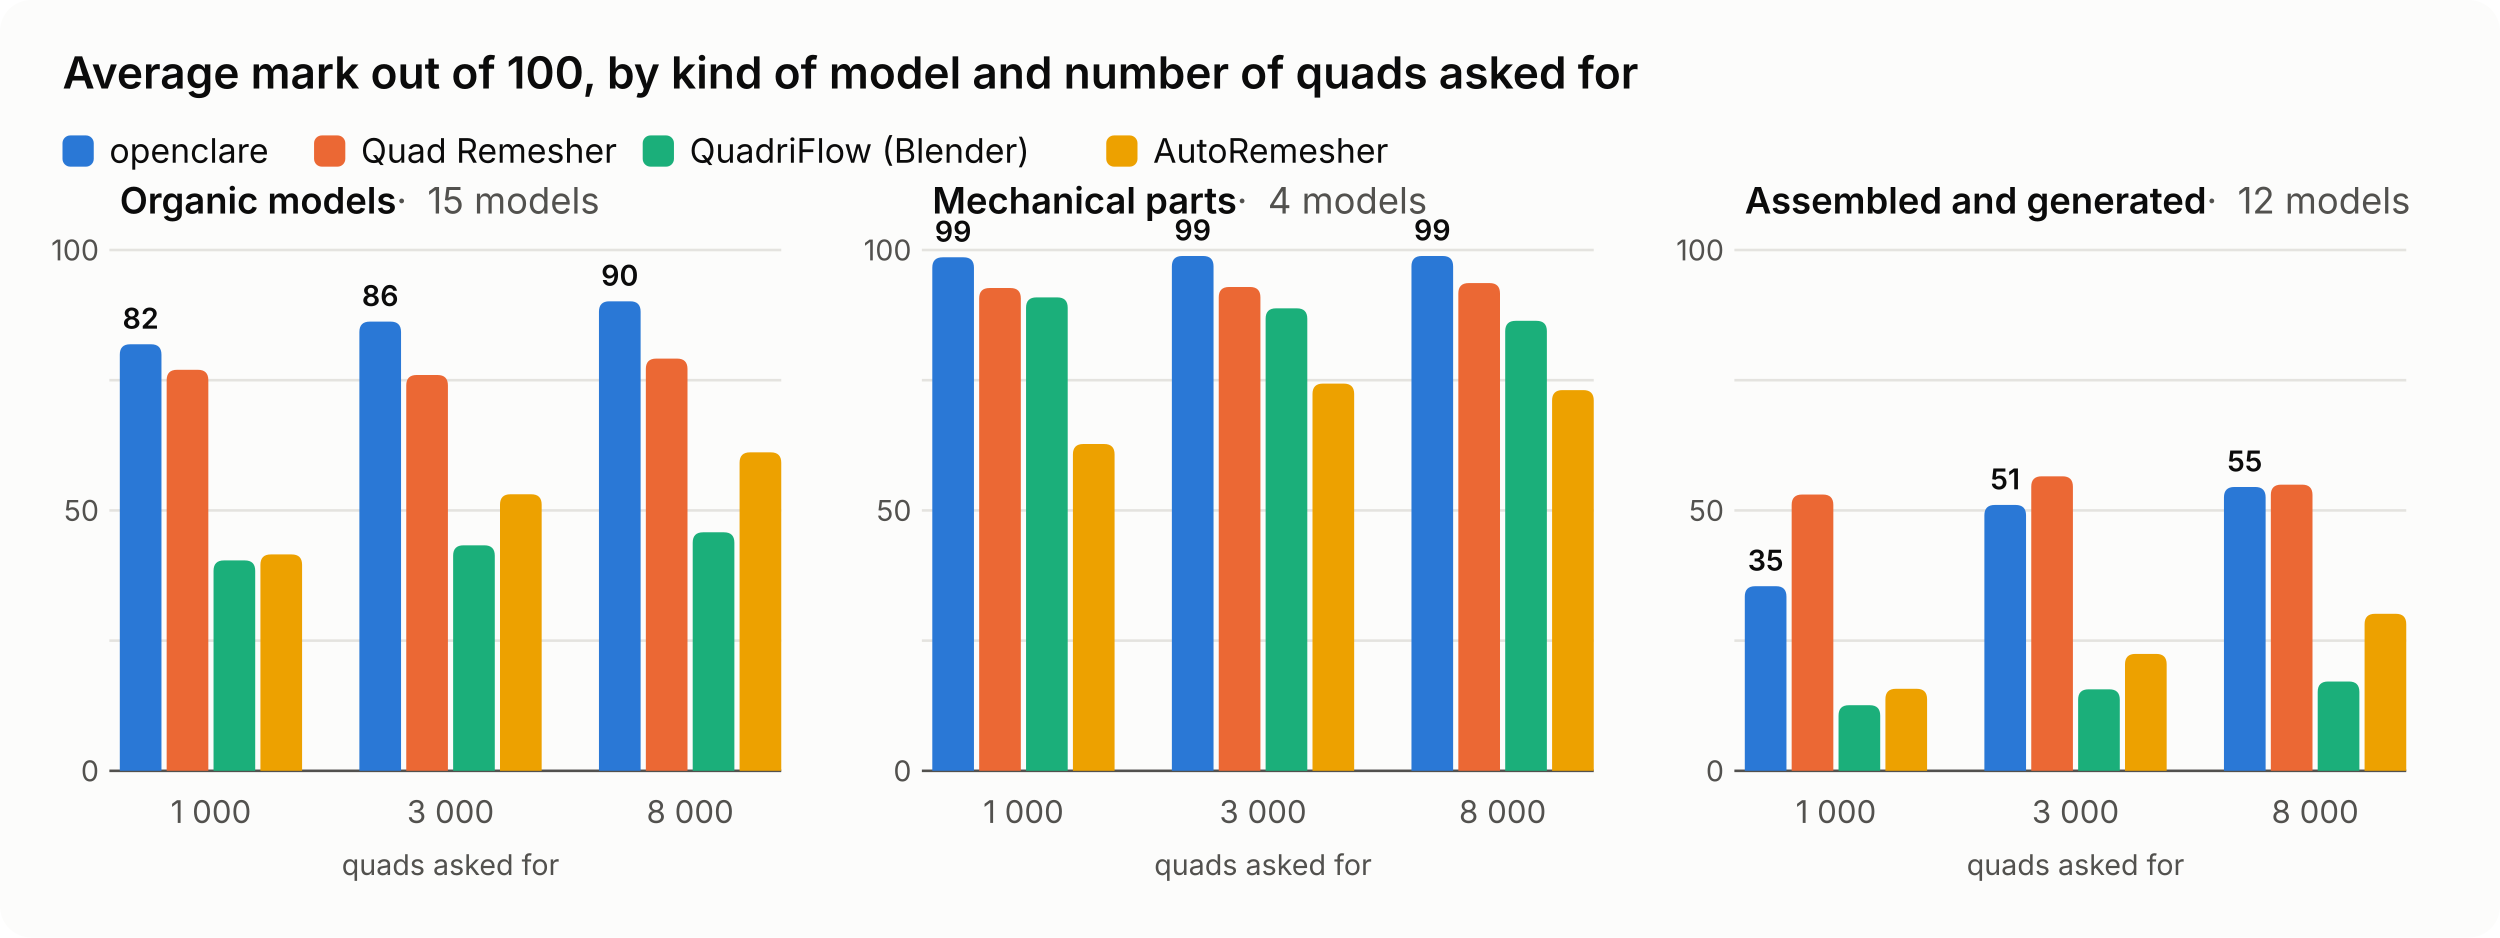
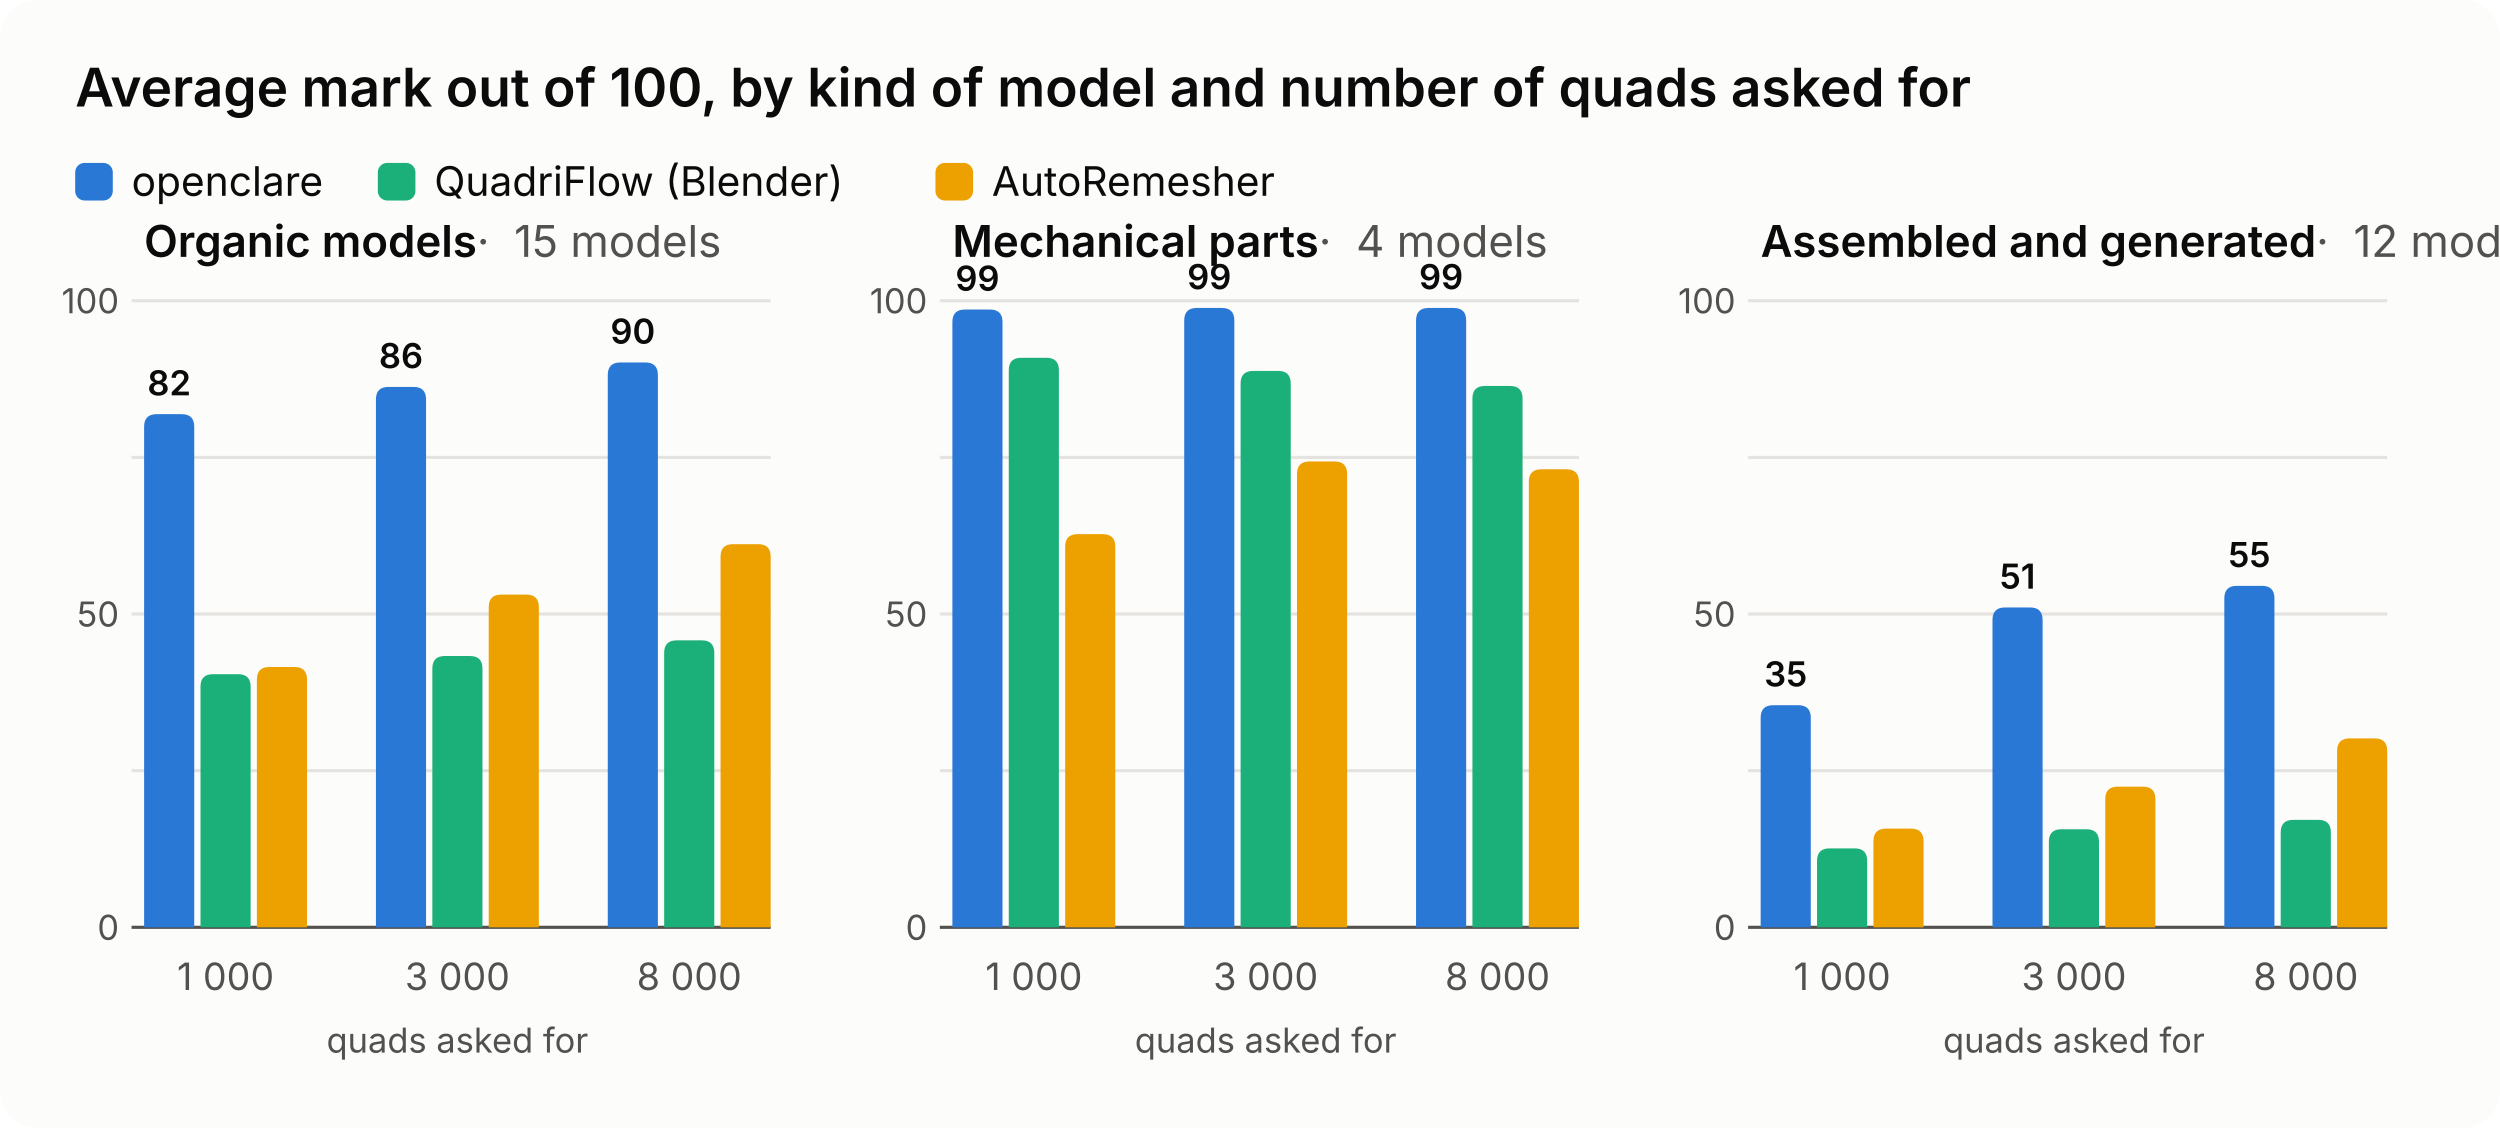
- <svg xmlns="http://www.w3.org/2000/svg" width="960" height="360" viewBox="0 0 960 360" font-family="Inter, 'Segoe UI', Helvetica, Arial, sans-serif">
-   <rect width="960" height="360" rx="12" fill="#fcfcfb" />
+ <svg xmlns="http://www.w3.org/2000/svg" width="798" height="360" viewBox="0 0 798 360" font-family="Inter, 'Segoe UI', Helvetica, Arial, sans-serif">
+   <rect width="798" height="360" rx="12" fill="#fcfcfb" />
  <text x="24" y="34" font-size="17" font-weight="600" fill="#0b0b0b">Average mark out of 100, by kind of model and number of quads asked for</text>
  <rect x="24" y="52" width="12" height="12" rx="3" fill="#2a78d6" />
  <text x="42" y="62.5" font-size="13" fill="#0b0b0b">openclare</text>
-   <rect x="120.6" y="52" width="12" height="12" rx="3" fill="#eb6834" />
-   <text x="138.6" y="62.5" font-size="13" fill="#0b0b0b">Quad Remesher</text>
-   <rect x="246.8" y="52" width="12" height="12" rx="3" fill="#1baf7a" />
-   <text x="264.8" y="62.5" font-size="13" fill="#0b0b0b">QuadriFlow (Blender)</text>
-   <rect x="424.8" y="52" width="12" height="12" rx="3" fill="#eda100" />
-   <text x="442.8" y="62.5" font-size="13" fill="#0b0b0b">AutoRemesher</text>
+   <rect x="120.6" y="52" width="12" height="12" rx="3" fill="#1baf7a" />
+   <text x="138.6" y="62.5" font-size="13" fill="#0b0b0b">QuadriFlow (Blender)</text>
+   <rect x="298.6" y="52" width="12" height="12" rx="3" fill="#eda100" />
+   <text x="316.6" y="62.5" font-size="13" fill="#0b0b0b">AutoRemesher</text>
  <text x="46" y="82" font-size="14" font-weight="600" fill="#0b0b0b">Organic models<tspan font-weight="400" fill="#52514e">  ·  15 models</tspan>
  </text>
-   <line x1="42" x2="300" y1="296.0" y2="296.0" stroke="#52514e" stroke-width="1" />
+   <line x1="42" x2="246" y1="296.0" y2="296.0" stroke="#52514e" stroke-width="1" />
  <text x="38" y="300.0" font-size="11" text-anchor="end" fill="#52514e">0</text>
-   <line x1="42" x2="300" y1="246.0" y2="246.0" stroke="#e4e3df" stroke-width="1" />
-   <line x1="42" x2="300" y1="196.0" y2="196.0" stroke="#e4e3df" stroke-width="1" />
+   <line x1="42" x2="246" y1="246.0" y2="246.0" stroke="#e4e3df" stroke-width="1" />
+   <line x1="42" x2="246" y1="196.0" y2="196.0" stroke="#e4e3df" stroke-width="1" />
  <text x="38" y="200.0" font-size="11" text-anchor="end" fill="#52514e">50</text>
-   <line x1="42" x2="300" y1="146.0" y2="146.0" stroke="#e4e3df" stroke-width="1" />
-   <line x1="42" x2="300" y1="96.0" y2="96.0" stroke="#e4e3df" stroke-width="1" />
+   <line x1="42" x2="246" y1="146.0" y2="146.0" stroke="#e4e3df" stroke-width="1" />
+   <line x1="42" x2="246" y1="96.0" y2="96.0" stroke="#e4e3df" stroke-width="1" />
  <text x="38" y="100.0" font-size="11" text-anchor="end" fill="#52514e">100</text>
  <path d="M46.0,296.0 V136.2 Q46.0,132.2 50.0,132.2 H58.0 Q62.0,132.2 62.0,136.2 V296.0 Z" fill="#2a78d6" />
  <text x="54.0" y="126.2" font-size="11" font-weight="600" text-anchor="middle" fill="#0b0b0b">82</text>
-   <path d="M64.0,296.0 V146.0 Q64.0,142.0 68.0,142.0 H76.0 Q80.0,142.0 80.0,146.0 V296.0 Z" fill="#eb6834" />
-   <path d="M82.0,296.0 V219.2 Q82.0,215.2 86.0,215.2 H94.0 Q98.0,215.2 98.0,219.2 V296.0 Z" fill="#1baf7a" />
-   <path d="M100.0,296.0 V216.9 Q100.0,212.9 104.0,212.9 H112.0 Q116.0,212.9 116.0,216.9 V296.0 Z" fill="#eda100" />
-   <text x="81.0" y="316" font-size="12" text-anchor="middle" fill="#52514e">1 000</text>
-   <path d="M138.0,296.0 V127.5 Q138.0,123.5 142.0,123.5 H150.0 Q154.0,123.5 154.0,127.5 V296.0 Z" fill="#2a78d6" />
-   <text x="146.0" y="117.5" font-size="11" font-weight="600" text-anchor="middle" fill="#0b0b0b">86</text>
-   <path d="M156.0,296.0 V148.0 Q156.0,144.0 160.0,144.0 H168.0 Q172.0,144.0 172.0,148.0 V296.0 Z" fill="#eb6834" />
-   <path d="M174.0,296.0 V213.4 Q174.0,209.4 178.0,209.4 H186.0 Q190.0,209.4 190.0,213.4 V296.0 Z" fill="#1baf7a" />
-   <path d="M192.0,296.0 V193.8 Q192.0,189.8 196.0,189.8 H204.0 Q208.0,189.8 208.0,193.8 V296.0 Z" fill="#eda100" />
-   <text x="173.0" y="316" font-size="12" text-anchor="middle" fill="#52514e">3 000</text>
-   <path d="M230.0,296.0 V119.7 Q230.0,115.7 234.0,115.7 H242.0 Q246.0,115.7 246.0,119.7 V296.0 Z" fill="#2a78d6" />
-   <text x="238.0" y="109.7" font-size="11" font-weight="600" text-anchor="middle" fill="#0b0b0b">90</text>
-   <path d="M248.0,296.0 V141.7 Q248.0,137.7 252.0,137.7 H260.0 Q264.0,137.7 264.0,141.7 V296.0 Z" fill="#eb6834" />
-   <path d="M266.0,296.0 V208.4 Q266.0,204.4 270.0,204.4 H278.0 Q282.0,204.4 282.0,208.4 V296.0 Z" fill="#1baf7a" />
-   <path d="M284.0,296.0 V177.7 Q284.0,173.7 288.0,173.7 H296.0 Q300.0,173.7 300.0,177.7 V296.0 Z" fill="#eda100" />
-   <text x="265.0" y="316" font-size="12" text-anchor="middle" fill="#52514e">8 000</text>
-   <text x="173.0" y="336" font-size="11" text-anchor="middle" fill="#52514e">quads asked for</text>
-   <text x="358" y="82" font-size="14" font-weight="600" fill="#0b0b0b">Mechanical parts<tspan font-weight="400" fill="#52514e">  ·  4 models</tspan>
+   <path d="M64.0,296.0 V219.2 Q64.0,215.2 68.0,215.2 H76.0 Q80.0,215.2 80.0,219.2 V296.0 Z" fill="#1baf7a" />
+   <path d="M82.0,296.0 V216.9 Q82.0,212.9 86.0,212.9 H94.0 Q98.0,212.9 98.0,216.9 V296.0 Z" fill="#eda100" />
+   <text x="72.0" y="316" font-size="12" text-anchor="middle" fill="#52514e">1 000</text>
+   <path d="M120.0,296.0 V127.5 Q120.0,123.5 124.0,123.5 H132.0 Q136.0,123.5 136.0,127.5 V296.0 Z" fill="#2a78d6" />
+   <text x="128.0" y="117.5" font-size="11" font-weight="600" text-anchor="middle" fill="#0b0b0b">86</text>
+   <path d="M138.0,296.0 V213.4 Q138.0,209.4 142.0,209.4 H150.0 Q154.0,209.4 154.0,213.4 V296.0 Z" fill="#1baf7a" />
+   <path d="M156.0,296.0 V193.8 Q156.0,189.8 160.0,189.8 H168.0 Q172.0,189.8 172.0,193.8 V296.0 Z" fill="#eda100" />
+   <text x="146.0" y="316" font-size="12" text-anchor="middle" fill="#52514e">3 000</text>
+   <path d="M194.0,296.0 V119.7 Q194.0,115.7 198.0,115.7 H206.0 Q210.0,115.7 210.0,119.7 V296.0 Z" fill="#2a78d6" />
+   <text x="202.0" y="109.7" font-size="11" font-weight="600" text-anchor="middle" fill="#0b0b0b">90</text>
+   <path d="M212.0,296.0 V208.4 Q212.0,204.4 216.0,204.4 H224.0 Q228.0,204.4 228.0,208.4 V296.0 Z" fill="#1baf7a" />
+   <path d="M230.0,296.0 V177.7 Q230.0,173.7 234.0,173.7 H242.0 Q246.0,173.7 246.0,177.7 V296.0 Z" fill="#eda100" />
+   <text x="220.0" y="316" font-size="12" text-anchor="middle" fill="#52514e">8 000</text>
+   <text x="146.0" y="336" font-size="11" text-anchor="middle" fill="#52514e">quads asked for</text>
+   <text x="304" y="82" font-size="14" font-weight="600" fill="#0b0b0b">Mechanical parts<tspan font-weight="400" fill="#52514e">  ·  4 models</tspan>
  </text>
-   <line x1="354" x2="612" y1="296.0" y2="296.0" stroke="#52514e" stroke-width="1" />
-   <text x="350" y="300.0" font-size="11" text-anchor="end" fill="#52514e">0</text>
-   <line x1="354" x2="612" y1="246.0" y2="246.0" stroke="#e4e3df" stroke-width="1" />
-   <line x1="354" x2="612" y1="196.0" y2="196.0" stroke="#e4e3df" stroke-width="1" />
-   <text x="350" y="200.0" font-size="11" text-anchor="end" fill="#52514e">50</text>
-   <line x1="354" x2="612" y1="146.0" y2="146.0" stroke="#e4e3df" stroke-width="1" />
-   <line x1="354" x2="612" y1="96.0" y2="96.0" stroke="#e4e3df" stroke-width="1" />
-   <text x="350" y="100.0" font-size="11" text-anchor="end" fill="#52514e">100</text>
-   <path d="M358.0,296.0 V102.8 Q358.0,98.8 362.0,98.8 H370.0 Q374.0,98.8 374.0,102.8 V296.0 Z" fill="#2a78d6" />
-   <text x="366.0" y="92.8" font-size="11" font-weight="600" text-anchor="middle" fill="#0b0b0b">99</text>
-   <path d="M376.0,296.0 V114.6 Q376.0,110.6 380.0,110.6 H388.0 Q392.0,110.6 392.0,114.6 V296.0 Z" fill="#eb6834" />
-   <path d="M394.0,296.0 V118.2 Q394.0,114.2 398.0,114.2 H406.0 Q410.0,114.2 410.0,118.2 V296.0 Z" fill="#1baf7a" />
-   <path d="M412.0,296.0 V174.5 Q412.0,170.5 416.0,170.5 H424.0 Q428.0,170.5 428.0,174.5 V296.0 Z" fill="#eda100" />
-   <text x="393.0" y="316" font-size="12" text-anchor="middle" fill="#52514e">1 000</text>
-   <path d="M450.0,296.0 V102.3 Q450.0,98.3 454.0,98.3 H462.0 Q466.0,98.3 466.0,102.3 V296.0 Z" fill="#2a78d6" />
-   <text x="458.0" y="92.3" font-size="11" font-weight="600" text-anchor="middle" fill="#0b0b0b">99</text>
-   <path d="M468.0,296.0 V114.2 Q468.0,110.2 472.0,110.2 H480.0 Q484.0,110.2 484.0,114.2 V296.0 Z" fill="#eb6834" />
-   <path d="M486.0,296.0 V122.4 Q486.0,118.4 490.0,118.4 H498.0 Q502.0,118.4 502.0,122.4 V296.0 Z" fill="#1baf7a" />
-   <path d="M504.0,296.0 V151.3 Q504.0,147.3 508.0,147.3 H516.0 Q520.0,147.3 520.0,151.3 V296.0 Z" fill="#eda100" />
-   <text x="485.0" y="316" font-size="12" text-anchor="middle" fill="#52514e">3 000</text>
-   <path d="M542.0,296.0 V102.3 Q542.0,98.3 546.0,98.3 H554.0 Q558.0,98.3 558.0,102.3 V296.0 Z" fill="#2a78d6" />
-   <text x="550.0" y="92.3" font-size="11" font-weight="600" text-anchor="middle" fill="#0b0b0b">99</text>
-   <path d="M560.0,296.0 V112.7 Q560.0,108.7 564.0,108.7 H572.0 Q576.0,108.7 576.0,112.7 V296.0 Z" fill="#eb6834" />
-   <path d="M578.0,296.0 V127.2 Q578.0,123.2 582.0,123.2 H590.0 Q594.0,123.2 594.0,127.2 V296.0 Z" fill="#1baf7a" />
-   <path d="M596.0,296.0 V153.8 Q596.0,149.8 600.0,149.8 H608.0 Q612.0,149.8 612.0,153.8 V296.0 Z" fill="#eda100" />
-   <text x="577.0" y="316" font-size="12" text-anchor="middle" fill="#52514e">8 000</text>
-   <text x="485.0" y="336" font-size="11" text-anchor="middle" fill="#52514e">quads asked for</text>
-   <text x="670" y="82" font-size="14" font-weight="600" fill="#0b0b0b">Assembled and generated<tspan font-weight="400" fill="#52514e">  ·  12 models</tspan>
+   <line x1="300" x2="504" y1="296.0" y2="296.0" stroke="#52514e" stroke-width="1" />
+   <text x="296" y="300.0" font-size="11" text-anchor="end" fill="#52514e">0</text>
+   <line x1="300" x2="504" y1="246.0" y2="246.0" stroke="#e4e3df" stroke-width="1" />
+   <line x1="300" x2="504" y1="196.0" y2="196.0" stroke="#e4e3df" stroke-width="1" />
+   <text x="296" y="200.0" font-size="11" text-anchor="end" fill="#52514e">50</text>
+   <line x1="300" x2="504" y1="146.0" y2="146.0" stroke="#e4e3df" stroke-width="1" />
+   <line x1="300" x2="504" y1="96.0" y2="96.0" stroke="#e4e3df" stroke-width="1" />
+   <text x="296" y="100.0" font-size="11" text-anchor="end" fill="#52514e">100</text>
+   <path d="M304.0,296.0 V102.8 Q304.0,98.8 308.0,98.8 H316.0 Q320.0,98.8 320.0,102.8 V296.0 Z" fill="#2a78d6" />
+   <text x="312.0" y="92.8" font-size="11" font-weight="600" text-anchor="middle" fill="#0b0b0b">99</text>
+   <path d="M322.0,296.0 V118.2 Q322.0,114.2 326.0,114.2 H334.0 Q338.0,114.2 338.0,118.2 V296.0 Z" fill="#1baf7a" />
+   <path d="M340.0,296.0 V174.5 Q340.0,170.5 344.0,170.5 H352.0 Q356.0,170.5 356.0,174.5 V296.0 Z" fill="#eda100" />
+   <text x="330.0" y="316" font-size="12" text-anchor="middle" fill="#52514e">1 000</text>
+   <path d="M378.0,296.0 V102.3 Q378.0,98.3 382.0,98.3 H390.0 Q394.0,98.3 394.0,102.3 V296.0 Z" fill="#2a78d6" />
+   <text x="386.0" y="92.3" font-size="11" font-weight="600" text-anchor="middle" fill="#0b0b0b">99</text>
+   <path d="M396.0,296.0 V122.4 Q396.0,118.4 400.0,118.4 H408.0 Q412.0,118.4 412.0,122.4 V296.0 Z" fill="#1baf7a" />
+   <path d="M414.0,296.0 V151.3 Q414.0,147.3 418.0,147.3 H426.0 Q430.0,147.3 430.0,151.3 V296.0 Z" fill="#eda100" />
+   <text x="404.0" y="316" font-size="12" text-anchor="middle" fill="#52514e">3 000</text>
+   <path d="M452.0,296.0 V102.3 Q452.0,98.3 456.0,98.3 H464.0 Q468.0,98.3 468.0,102.3 V296.0 Z" fill="#2a78d6" />
+   <text x="460.0" y="92.3" font-size="11" font-weight="600" text-anchor="middle" fill="#0b0b0b">99</text>
+   <path d="M470.0,296.0 V127.2 Q470.0,123.2 474.0,123.2 H482.0 Q486.0,123.2 486.0,127.2 V296.0 Z" fill="#1baf7a" />
+   <path d="M488.0,296.0 V153.8 Q488.0,149.8 492.0,149.8 H500.0 Q504.0,149.8 504.0,153.8 V296.0 Z" fill="#eda100" />
+   <text x="478.0" y="316" font-size="12" text-anchor="middle" fill="#52514e">8 000</text>
+   <text x="404.0" y="336" font-size="11" text-anchor="middle" fill="#52514e">quads asked for</text>
+   <text x="562" y="82" font-size="14" font-weight="600" fill="#0b0b0b">Assembled and generated<tspan font-weight="400" fill="#52514e">  ·  12 models</tspan>
  </text>
-   <line x1="666" x2="924" y1="296.0" y2="296.0" stroke="#52514e" stroke-width="1" />
-   <text x="662" y="300.0" font-size="11" text-anchor="end" fill="#52514e">0</text>
-   <line x1="666" x2="924" y1="246.0" y2="246.0" stroke="#e4e3df" stroke-width="1" />
-   <line x1="666" x2="924" y1="196.0" y2="196.0" stroke="#e4e3df" stroke-width="1" />
-   <text x="662" y="200.0" font-size="11" text-anchor="end" fill="#52514e">50</text>
-   <line x1="666" x2="924" y1="146.0" y2="146.0" stroke="#e4e3df" stroke-width="1" />
-   <line x1="666" x2="924" y1="96.0" y2="96.0" stroke="#e4e3df" stroke-width="1" />
-   <text x="662" y="100.0" font-size="11" text-anchor="end" fill="#52514e">100</text>
-   <path d="M670.0,296.0 V229.1 Q670.0,225.1 674.0,225.1 H682.0 Q686.0,225.1 686.0,229.1 V296.0 Z" fill="#2a78d6" />
-   <text x="678.0" y="219.1" font-size="11" font-weight="600" text-anchor="middle" fill="#0b0b0b">35</text>
-   <path d="M688.0,296.0 V193.9 Q688.0,189.9 692.0,189.9 H700.0 Q704.0,189.9 704.0,193.9 V296.0 Z" fill="#eb6834" />
-   <path d="M706.0,296.0 V274.8 Q706.0,270.8 710.0,270.8 H718.0 Q722.0,270.8 722.0,274.8 V296.0 Z" fill="#1baf7a" />
-   <path d="M724.0,296.0 V268.5 Q724.0,264.5 728.0,264.5 H736.0 Q740.0,264.5 740.0,268.5 V296.0 Z" fill="#eda100" />
-   <text x="705.0" y="316" font-size="12" text-anchor="middle" fill="#52514e">1 000</text>
-   <path d="M762.0,296.0 V197.9 Q762.0,193.9 766.0,193.9 H774.0 Q778.0,193.9 778.0,197.9 V296.0 Z" fill="#2a78d6" />
-   <text x="770.0" y="187.9" font-size="11" font-weight="600" text-anchor="middle" fill="#0b0b0b">51</text>
-   <path d="M780.0,296.0 V186.9 Q780.0,182.9 784.0,182.9 H792.0 Q796.0,182.9 796.0,186.9 V296.0 Z" fill="#eb6834" />
-   <path d="M798.0,296.0 V268.7 Q798.0,264.7 802.0,264.7 H810.0 Q814.0,264.7 814.0,268.7 V296.0 Z" fill="#1baf7a" />
-   <path d="M816.0,296.0 V255.1 Q816.0,251.1 820.0,251.1 H828.0 Q832.0,251.1 832.0,255.1 V296.0 Z" fill="#eda100" />
-   <text x="797.0" y="316" font-size="12" text-anchor="middle" fill="#52514e">3 000</text>
-   <path d="M854.0,296.0 V191.0 Q854.0,187.0 858.0,187.0 H866.0 Q870.0,187.0 870.0,191.0 V296.0 Z" fill="#2a78d6" />
-   <text x="862.0" y="181.0" font-size="11" font-weight="600" text-anchor="middle" fill="#0b0b0b">55</text>
-   <path d="M872.0,296.0 V190.1 Q872.0,186.1 876.0,186.1 H884.0 Q888.0,186.1 888.0,190.1 V296.0 Z" fill="#eb6834" />
-   <path d="M890.0,296.0 V265.7 Q890.0,261.7 894.0,261.7 H902.0 Q906.0,261.7 906.0,265.7 V296.0 Z" fill="#1baf7a" />
-   <path d="M908.0,296.0 V239.7 Q908.0,235.7 912.0,235.7 H920.0 Q924.0,235.7 924.0,239.7 V296.0 Z" fill="#eda100" />
-   <text x="889.0" y="316" font-size="12" text-anchor="middle" fill="#52514e">8 000</text>
-   <text x="797.0" y="336" font-size="11" text-anchor="middle" fill="#52514e">quads asked for</text>
+   <line x1="558" x2="762" y1="296.0" y2="296.0" stroke="#52514e" stroke-width="1" />
+   <text x="554" y="300.0" font-size="11" text-anchor="end" fill="#52514e">0</text>
+   <line x1="558" x2="762" y1="246.0" y2="246.0" stroke="#e4e3df" stroke-width="1" />
+   <line x1="558" x2="762" y1="196.0" y2="196.0" stroke="#e4e3df" stroke-width="1" />
+   <text x="554" y="200.0" font-size="11" text-anchor="end" fill="#52514e">50</text>
+   <line x1="558" x2="762" y1="146.0" y2="146.0" stroke="#e4e3df" stroke-width="1" />
+   <line x1="558" x2="762" y1="96.0" y2="96.0" stroke="#e4e3df" stroke-width="1" />
+   <text x="554" y="100.0" font-size="11" text-anchor="end" fill="#52514e">100</text>
+   <path d="M562.0,296.0 V229.1 Q562.0,225.1 566.0,225.1 H574.0 Q578.0,225.1 578.0,229.1 V296.0 Z" fill="#2a78d6" />
+   <text x="570.0" y="219.1" font-size="11" font-weight="600" text-anchor="middle" fill="#0b0b0b">35</text>
+   <path d="M580.0,296.0 V274.8 Q580.0,270.8 584.0,270.8 H592.0 Q596.0,270.8 596.0,274.8 V296.0 Z" fill="#1baf7a" />
+   <path d="M598.0,296.0 V268.5 Q598.0,264.5 602.0,264.5 H610.0 Q614.0,264.5 614.0,268.5 V296.0 Z" fill="#eda100" />
+   <text x="588.0" y="316" font-size="12" text-anchor="middle" fill="#52514e">1 000</text>
+   <path d="M636.0,296.0 V197.9 Q636.0,193.9 640.0,193.9 H648.0 Q652.0,193.9 652.0,197.9 V296.0 Z" fill="#2a78d6" />
+   <text x="644.0" y="187.9" font-size="11" font-weight="600" text-anchor="middle" fill="#0b0b0b">51</text>
+   <path d="M654.0,296.0 V268.7 Q654.0,264.7 658.0,264.7 H666.0 Q670.0,264.7 670.0,268.7 V296.0 Z" fill="#1baf7a" />
+   <path d="M672.0,296.0 V255.1 Q672.0,251.1 676.0,251.1 H684.0 Q688.0,251.1 688.0,255.1 V296.0 Z" fill="#eda100" />
+   <text x="662.0" y="316" font-size="12" text-anchor="middle" fill="#52514e">3 000</text>
+   <path d="M710.0,296.0 V191.0 Q710.0,187.0 714.0,187.0 H722.0 Q726.0,187.0 726.0,191.0 V296.0 Z" fill="#2a78d6" />
+   <text x="718.0" y="181.0" font-size="11" font-weight="600" text-anchor="middle" fill="#0b0b0b">55</text>
+   <path d="M728.0,296.0 V265.7 Q728.0,261.7 732.0,261.7 H740.0 Q744.0,261.7 744.0,265.7 V296.0 Z" fill="#1baf7a" />
+   <path d="M746.0,296.0 V239.7 Q746.0,235.7 750.0,235.7 H758.0 Q762.0,235.7 762.0,239.7 V296.0 Z" fill="#eda100" />
+   <text x="736.0" y="316" font-size="12" text-anchor="middle" fill="#52514e">8 000</text>
+   <text x="662.0" y="336" font-size="11" text-anchor="middle" fill="#52514e">quads asked for</text>
</svg>
